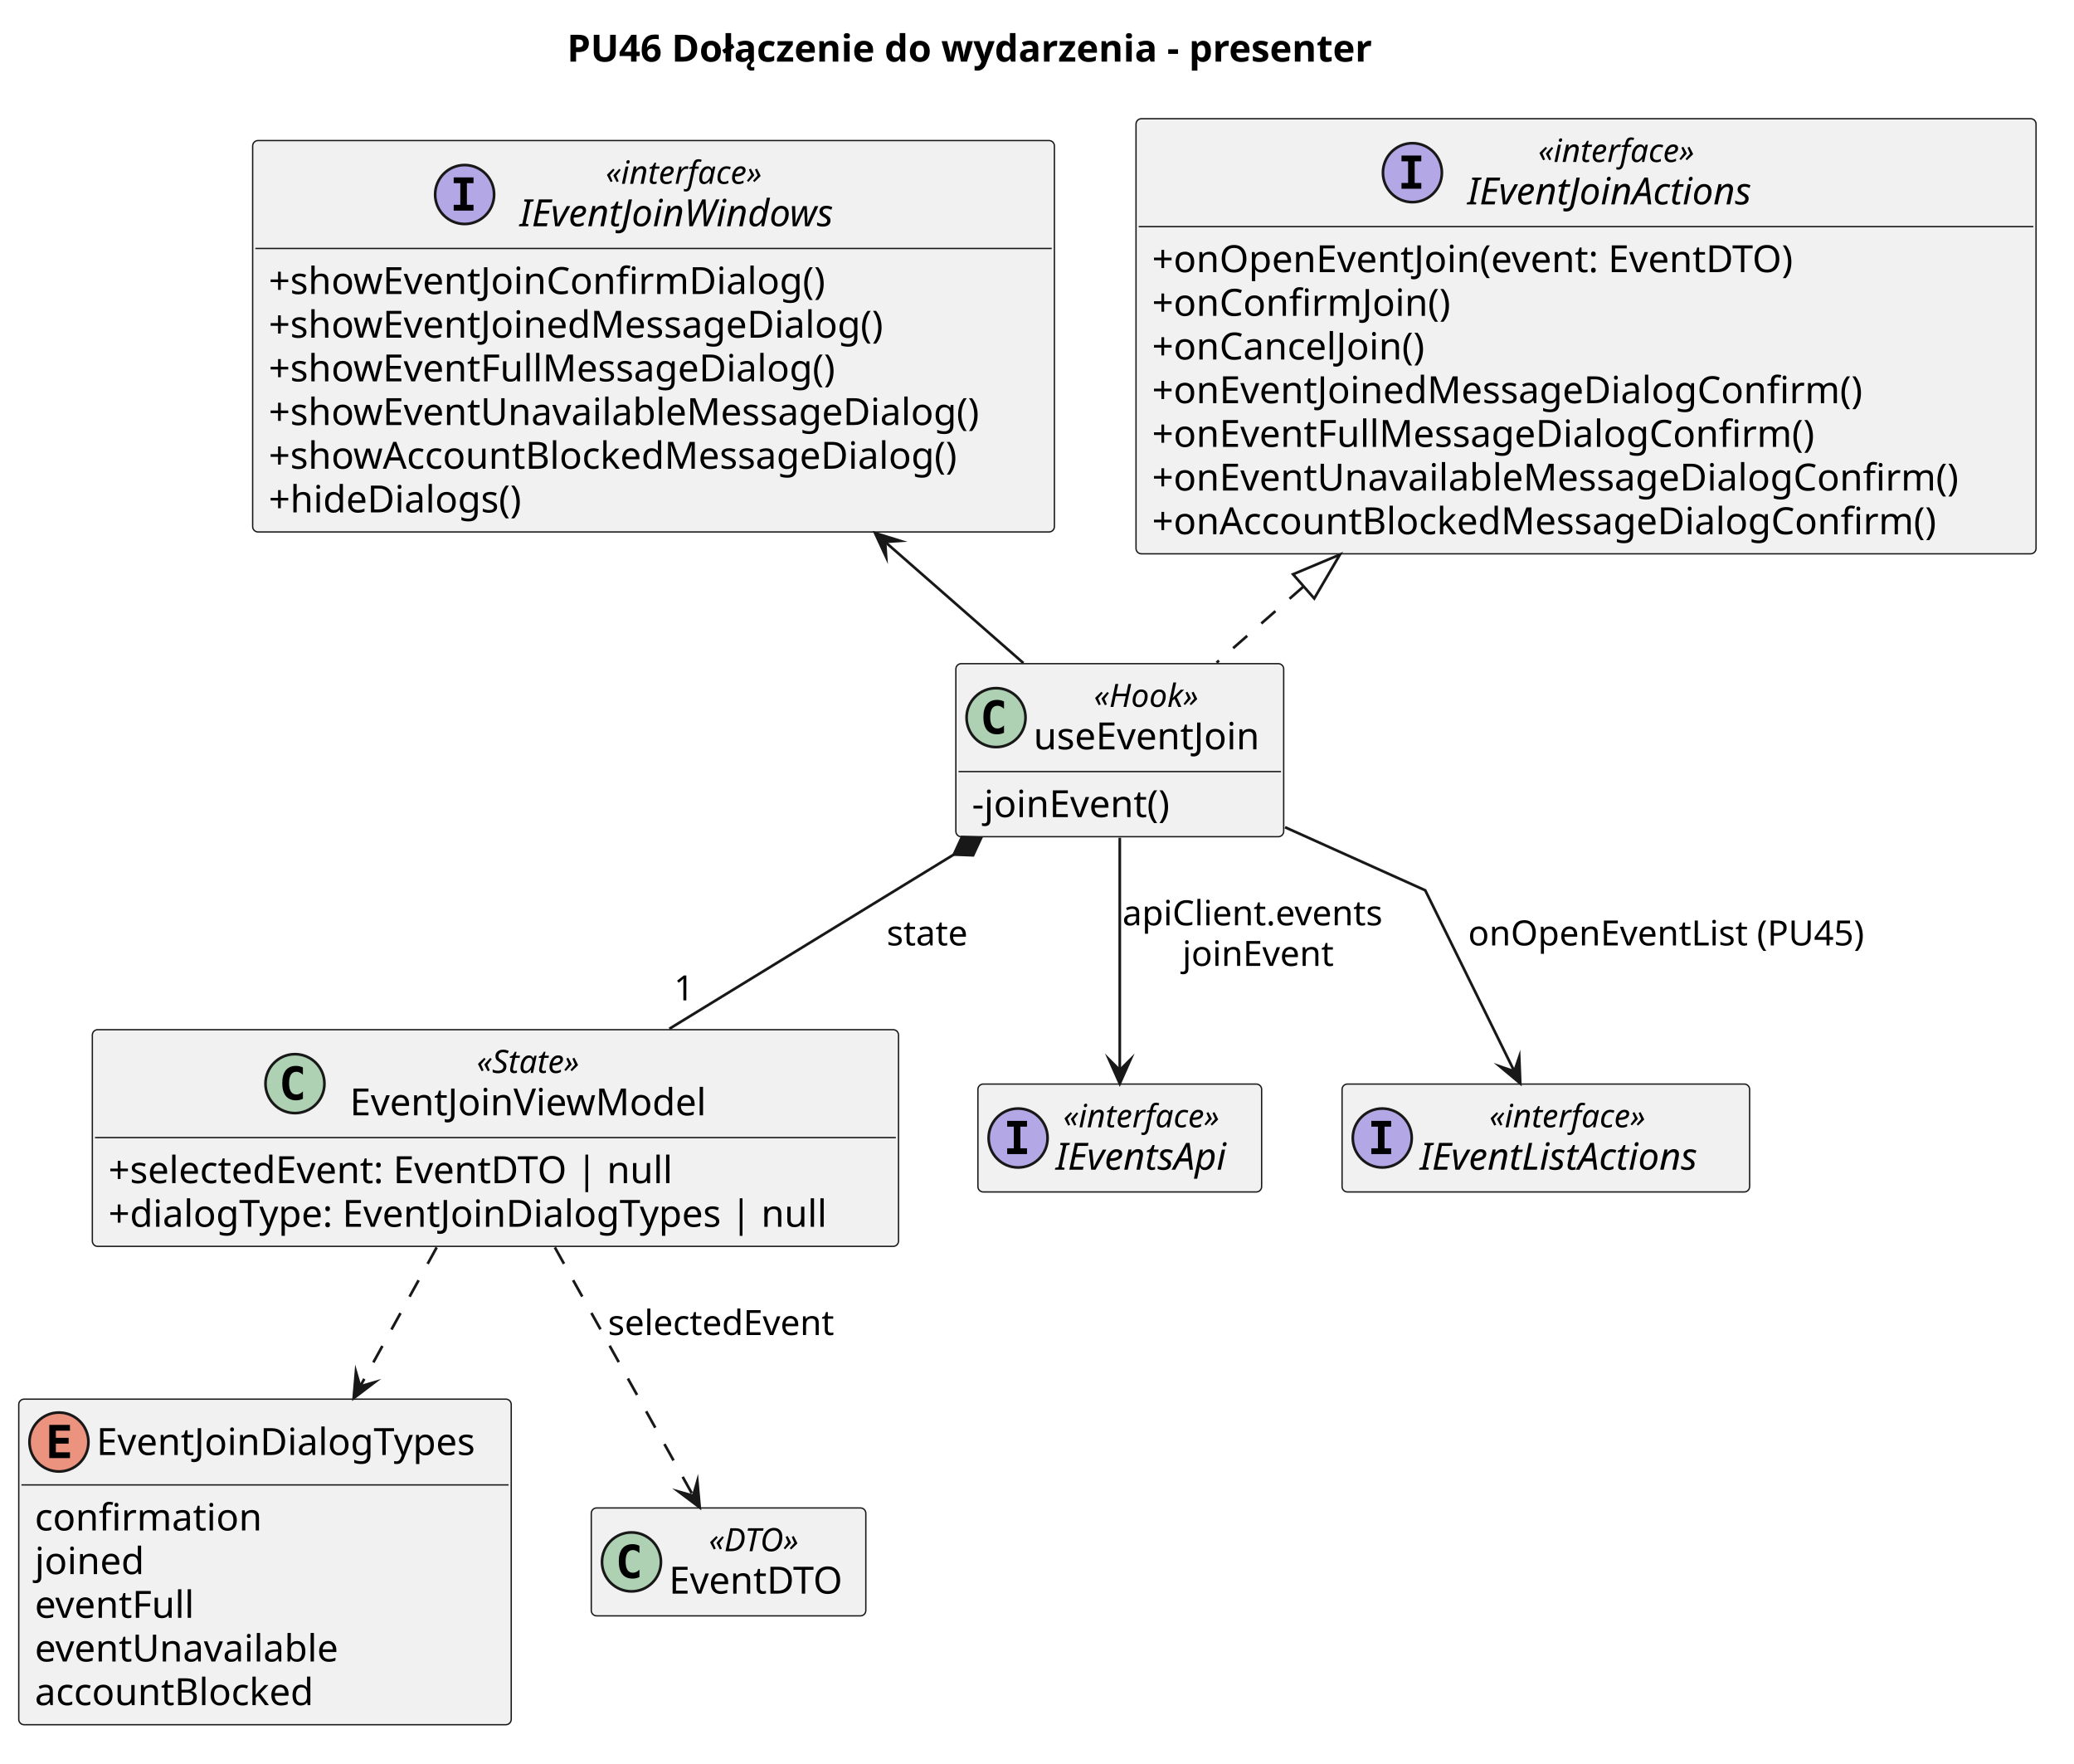
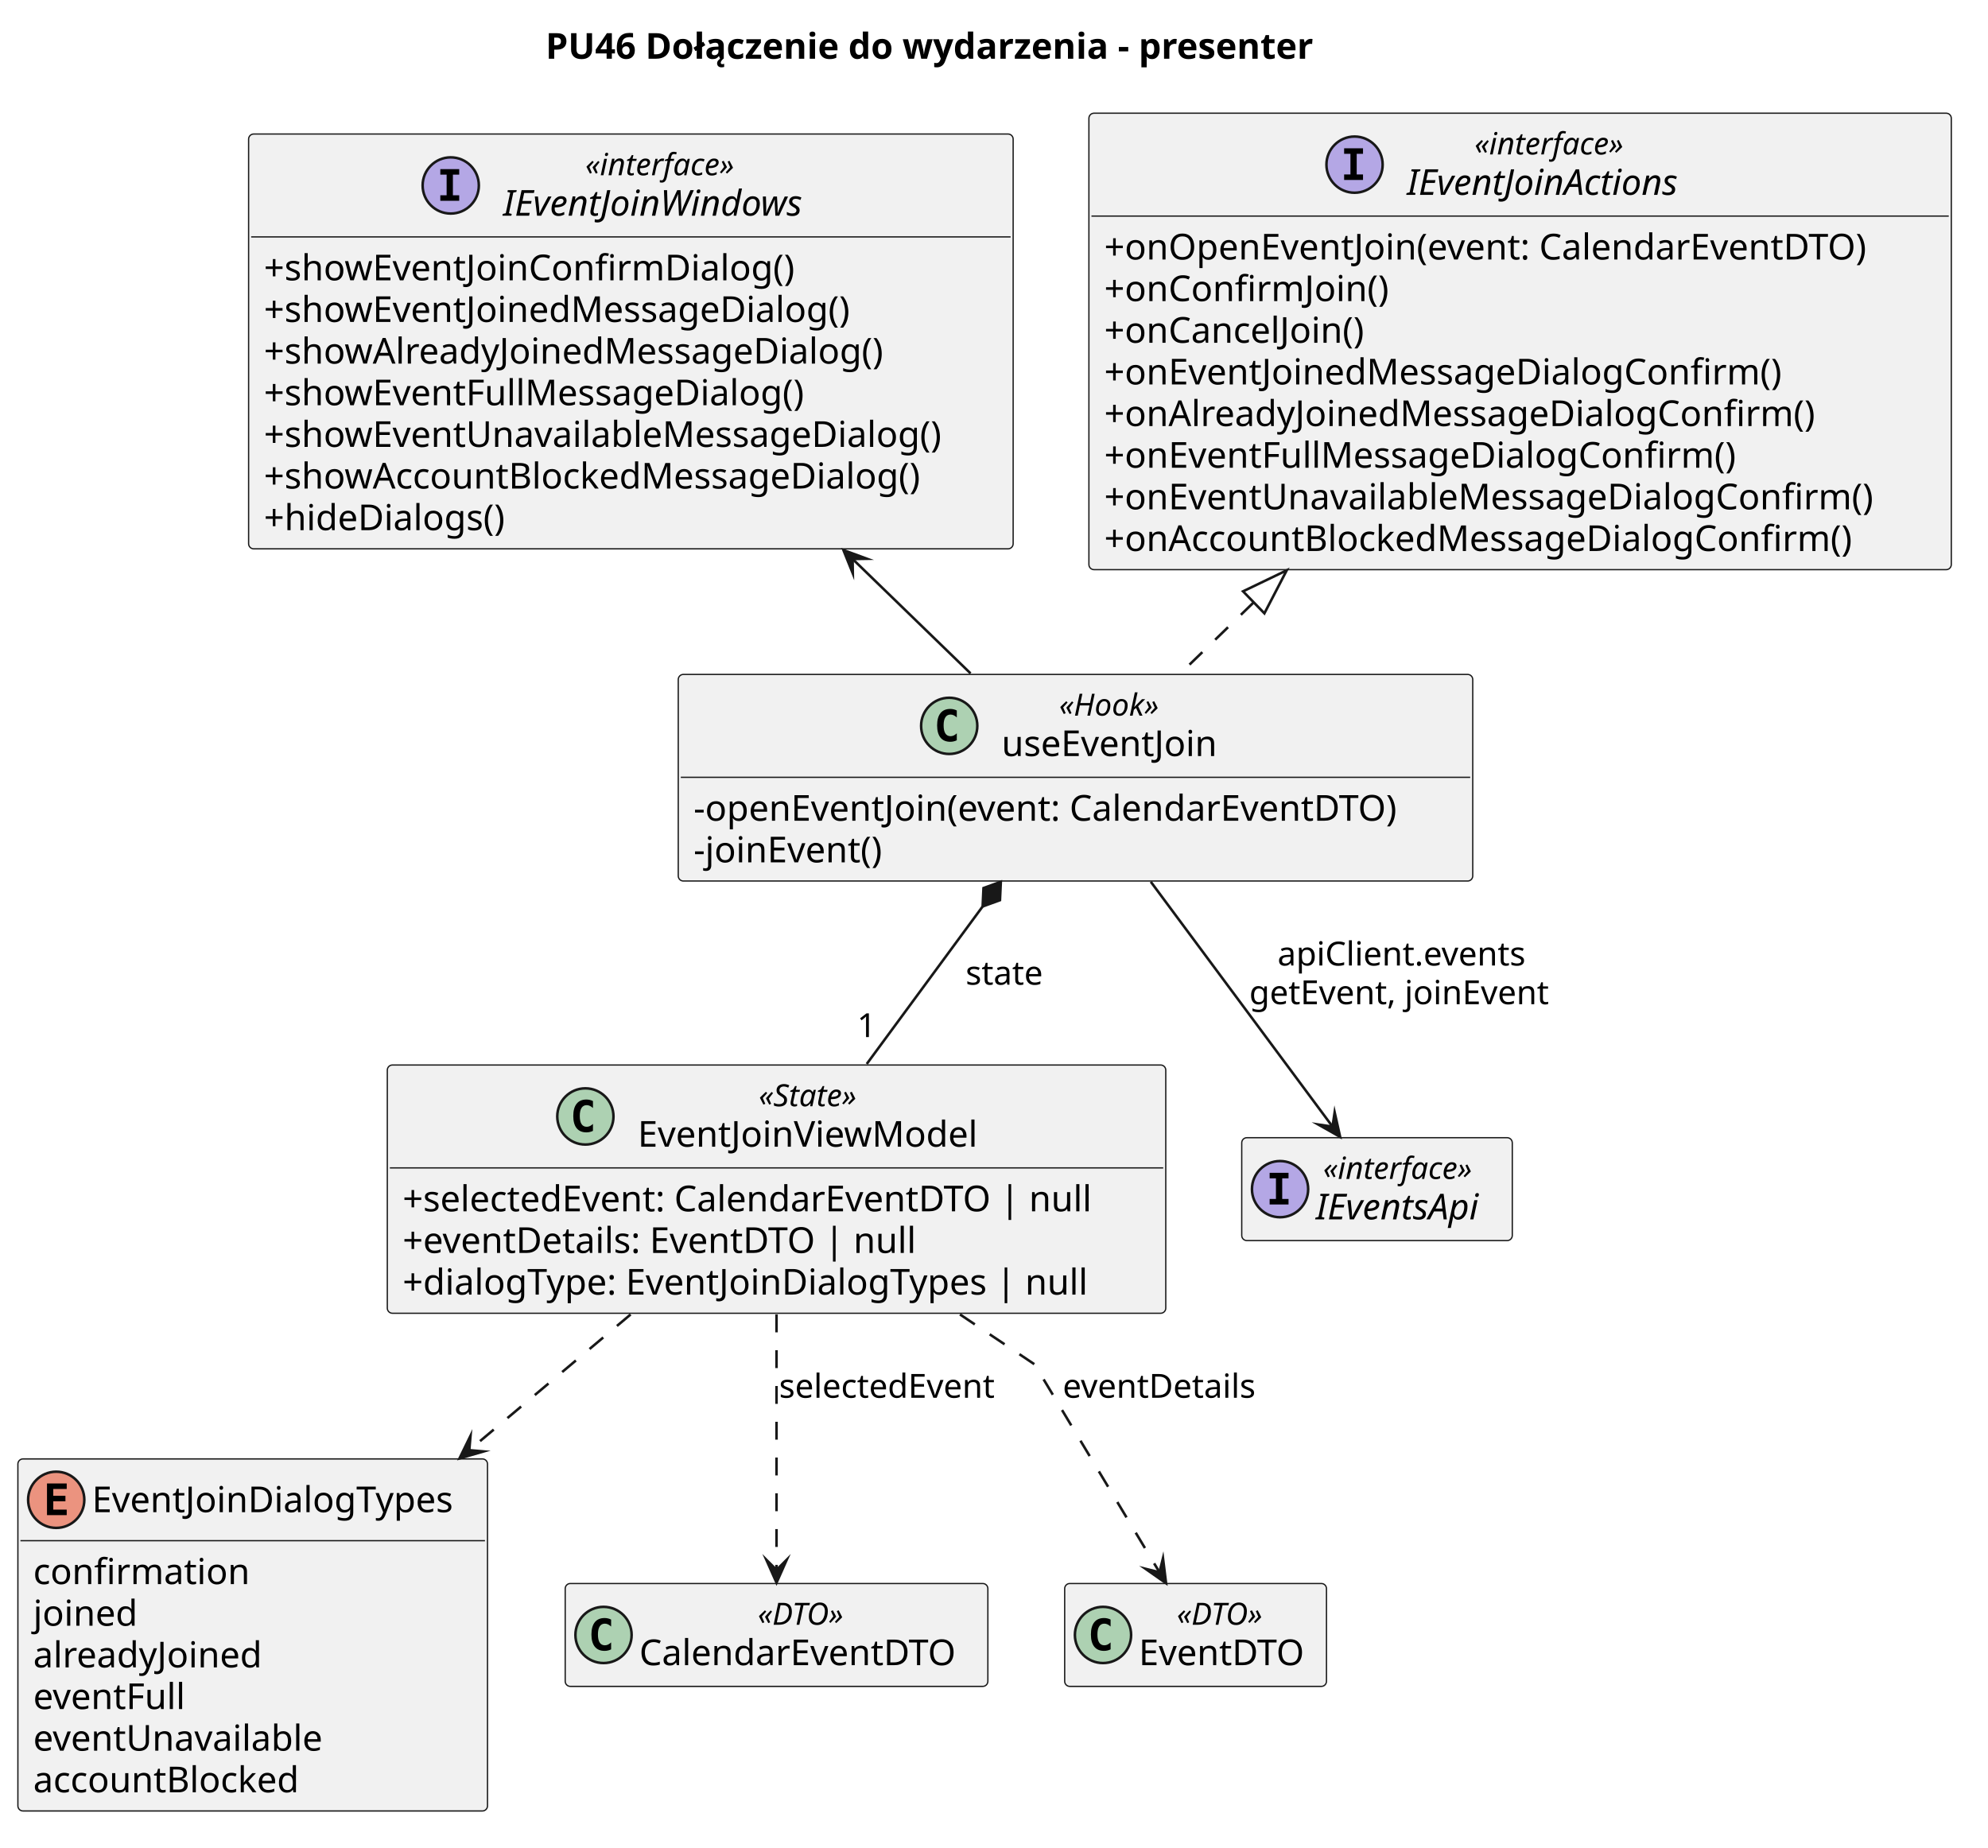
- <svg xmlns="http://www.w3.org/2000/svg" version="1.1" data-diagram-type="CLASS" style="width:774px;height:658px;background:#FFFFFF;" width="774px" height="658px" viewBox="0 0 774 658" zoomAndPan="magnify" preserveAspectRatio="none" contentStyleType="text/css">
+ <svg xmlns="http://www.w3.org/2000/svg" version="1.1" data-diagram-type="CLASS" style="width:778px;height:723px;background:#FFFFFF;" width="778px" height="723px" viewBox="0 0 778 723" zoomAndPan="magnify" preserveAspectRatio="none" contentStyleType="text/css">
  <defs />
  <g font-family="sans-serif" lengthAdjust="spacing">
    <g class="title" data-source-line="10">
-       <text x="211.612" y="22.995" fill="#000" font-size="14" textLength="344.613" font-weight="700">PU46 Dołączenie do wydarzenia - presenter</text>
+       <text x="213.513" y="22.995" fill="#000" font-size="14" textLength="344.613" font-weight="700">PU46 Dołączenie do wydarzenia - presenter</text>
    </g>
    <g class="entity" data-qualified-name="IEventJoinActions" id="ent0001" data-source-line="12">
-       <rect x="423.95" y="44.297" width="335.887" height="162.344" fill="#F1F1F1" style="stroke:#181818;stroke-width:0.5;" rx="2" ry="2" />
-       <ellipse cx="527.104" cy="64.43" rx="11" ry="11" fill="#B4A7E5" style="stroke:#181818;stroke-width:1;" />
-       <path d="M523.026,60.195 L523.026,58.039 L530.417,58.039 L530.417,60.195 L527.948,60.195 L527.948,68.273 L530.417,68.273 L530.417,70.43 L523.026,70.43 L523.026,68.273 L525.495,68.273 L525.495,60.195 L523.026,60.195 Z " fill="#000" />
-       <text x="574.042" y="60.436" fill="#000" font-size="12" textLength="68.203" font-style="italic">«interface»</text>
-       <text x="547.604" y="76.261" fill="#000" font-size="14" textLength="121.078" font-style="italic">IEventJoinActions</text>
-       <line x1="424.95" y1="84.563" x2="758.837" y2="84.563" style="stroke:#181818;stroke-width:0.5;" />
-       <text x="429.95" y="101.558" fill="#000" font-size="14" textLength="262.548">+onOpenEventJoin(event: EventDTO)</text>
-       <text x="429.95" y="117.854" fill="#000" font-size="14" textLength="120.976">+onConfirmJoin()</text>
-       <text x="429.95" y="134.151" fill="#000" font-size="14" textLength="112.978">+onCancelJoin()</text>
-       <text x="429.95" y="150.448" fill="#000" font-size="14" textLength="284.532">+onEventJoinedMessageDialogConfirm()</text>
-       <text x="429.95" y="166.745" fill="#000" font-size="14" textLength="266.28">+onEventFullMessageDialogConfirm()</text>
-       <text x="429.95" y="183.042" fill="#000" font-size="14" textLength="323.887">+onEventUnavailableMessageDialogConfirm()</text>
-       <text x="429.95" y="199.339" fill="#000" font-size="14" textLength="313.605">+onAccountBlockedMessageDialogConfirm()</text>
+       <rect x="426.14" y="44.297" width="337.5" height="178.641" fill="#F1F1F1" style="stroke:#181818;stroke-width:0.5;" rx="2" ry="2" />
+       <ellipse cx="530.101" cy="64.43" rx="11" ry="11" fill="#B4A7E5" style="stroke:#181818;stroke-width:1;" />
+       <path d="M526.023,60.195 L526.023,58.039 L533.413,58.039 L533.413,60.195 L530.945,60.195 L530.945,68.273 L533.413,68.273 L533.413,70.43 L526.023,70.43 L526.023,68.273 L528.492,68.273 L528.492,60.195 L526.023,60.195 Z " fill="#000" />
+       <text x="577.038" y="60.436" fill="#000" font-size="12" textLength="68.203" font-style="italic">«interface»</text>
+       <text x="550.601" y="76.261" fill="#000" font-size="14" textLength="121.078" font-style="italic">IEventJoinActions</text>
+       <line x1="427.14" y1="84.563" x2="762.64" y2="84.563" style="stroke:#181818;stroke-width:0.5;" />
+       <text x="432.14" y="101.558" fill="#000" font-size="14" textLength="325.5">+onOpenEventJoin(event: CalendarEventDTO)</text>
+       <text x="432.14" y="117.854" fill="#000" font-size="14" textLength="120.976">+onConfirmJoin()</text>
+       <text x="432.14" y="134.151" fill="#000" font-size="14" textLength="112.978">+onCancelJoin()</text>
+       <text x="432.14" y="150.448" fill="#000" font-size="14" textLength="284.532">+onEventJoinedMessageDialogConfirm()</text>
+       <text x="432.14" y="166.745" fill="#000" font-size="14" textLength="298.013">+onAlreadyJoinedMessageDialogConfirm()</text>
+       <text x="432.14" y="183.042" fill="#000" font-size="14" textLength="266.28">+onEventFullMessageDialogConfirm()</text>
+       <text x="432.14" y="199.339" fill="#000" font-size="14" textLength="323.887">+onEventUnavailableMessageDialogConfirm()</text>
+       <text x="432.14" y="215.636" fill="#000" font-size="14" textLength="313.605">+onAccountBlockedMessageDialogConfirm()</text>
    </g>
-     <g class="entity" data-qualified-name="IEventJoinWindows" id="ent0002" data-source-line="22">
-       <rect x="94.29" y="52.447" width="299.205" height="146.047" fill="#F1F1F1" style="stroke:#181818;stroke-width:0.5;" rx="2" ry="2" />
-       <ellipse cx="173.395" cy="72.58" rx="11" ry="11" fill="#B4A7E5" style="stroke:#181818;stroke-width:1;" />
-       <path d="M169.317,68.345 L169.317,66.189 L176.708,66.189 L176.708,68.345 L174.239,68.345 L174.239,76.423 L176.708,76.423 L176.708,78.58 L169.317,78.58 L169.317,76.423 L171.786,76.423 L171.786,68.345 L169.317,68.345 Z " fill="#000" />
-       <text x="226.041" y="68.586" fill="#000" font-size="12" textLength="68.203" font-style="italic">«interface»</text>
-       <text x="193.895" y="84.411" fill="#000" font-size="14" textLength="132.494" font-style="italic">IEventJoinWindows</text>
-       <line x1="95.29" y1="92.712" x2="392.495" y2="92.712" style="stroke:#181818;stroke-width:0.5;" />
-       <text x="100.29" y="109.708" fill="#000" font-size="14" textLength="224.417">+showEventJoinConfirmDialog()</text>
-       <text x="100.29" y="126.004" fill="#000" font-size="14" textLength="247.851">+showEventJoinedMessageDialog()</text>
-       <text x="100.29" y="142.301" fill="#000" font-size="14" textLength="229.599">+showEventFullMessageDialog()</text>
-       <text x="100.29" y="158.598" fill="#000" font-size="14" textLength="287.205">+showEventUnavailableMessageDialog()</text>
-       <text x="100.29" y="174.895" fill="#000" font-size="14" textLength="276.924">+showAccountBlockedMessageDialog()</text>
-       <text x="100.29" y="191.192" fill="#000" font-size="14" textLength="104.802">+hideDialogs()</text>
+     <g class="entity" data-qualified-name="IEventJoinWindows" id="ent0002" data-source-line="23">
+       <rect x="97.29" y="52.447" width="299.205" height="162.344" fill="#F1F1F1" style="stroke:#181818;stroke-width:0.5;" rx="2" ry="2" />
+       <ellipse cx="176.395" cy="72.58" rx="11" ry="11" fill="#B4A7E5" style="stroke:#181818;stroke-width:1;" />
+       <path d="M172.317,68.345 L172.317,66.189 L179.708,66.189 L179.708,68.345 L177.239,68.345 L177.239,76.423 L179.708,76.423 L179.708,78.58 L172.317,78.58 L172.317,76.423 L174.786,76.423 L174.786,68.345 L172.317,68.345 Z " fill="#000" />
+       <text x="229.041" y="68.586" fill="#000" font-size="12" textLength="68.203" font-style="italic">«interface»</text>
+       <text x="196.895" y="84.411" fill="#000" font-size="14" textLength="132.494" font-style="italic">IEventJoinWindows</text>
+       <line x1="98.29" y1="92.713" x2="395.495" y2="92.713" style="stroke:#181818;stroke-width:0.5;" />
+       <text x="103.29" y="109.708" fill="#000" font-size="14" textLength="224.417">+showEventJoinConfirmDialog()</text>
+       <text x="103.29" y="126.004" fill="#000" font-size="14" textLength="247.851">+showEventJoinedMessageDialog()</text>
+       <text x="103.29" y="142.301" fill="#000" font-size="14" textLength="261.331">+showAlreadyJoinedMessageDialog()</text>
+       <text x="103.29" y="158.598" fill="#000" font-size="14" textLength="229.599">+showEventFullMessageDialog()</text>
+       <text x="103.29" y="174.895" fill="#000" font-size="14" textLength="287.205">+showEventUnavailableMessageDialog()</text>
+       <text x="103.29" y="191.192" fill="#000" font-size="14" textLength="276.924">+showAccountBlockedMessageDialog()</text>
+       <text x="103.29" y="207.489" fill="#000" font-size="14" textLength="104.802">+hideDialogs()</text>
    </g>
-     <g class="entity" data-qualified-name="useEventJoin" id="ent0003" data-source-line="31">
-       <rect x="356.72" y="247.637" width="122.344" height="64.563" fill="#F1F1F1" style="stroke:#181818;stroke-width:0.5;" rx="2" ry="2" />
-       <ellipse cx="371.72" cy="267.77" rx="11" ry="11" fill="#ADD1B2" style="stroke:#181818;stroke-width:1;" />
-       <path d="M374.689,273.41 Q374.111,273.707 373.47,273.848 Q372.829,274.004 372.126,274.004 Q369.626,274.004 368.298,272.363 Q366.986,270.707 366.986,267.582 Q366.986,264.457 368.298,262.801 Q369.626,261.145 372.126,261.145 Q372.829,261.145 373.47,261.301 Q374.126,261.457 374.689,261.754 L374.689,264.473 Q374.064,263.895 373.47,263.629 Q372.876,263.348 372.251,263.348 Q370.908,263.348 370.22,264.426 Q369.533,265.488 369.533,267.582 Q369.533,269.676 370.22,270.754 Q370.908,271.817 372.251,271.817 Q372.876,271.817 373.47,271.551 Q374.064,271.27 374.689,270.692 L374.689,273.41 Z " fill="#000" />
-       <text x="408.222" y="263.776" fill="#000" font-size="12" textLength="45.34" font-style="italic">«Hook»</text>
-       <text x="385.72" y="279.601" fill="#000" font-size="14" textLength="90.344">useEventJoin</text>
-       <line x1="357.72" y1="287.903" x2="478.064" y2="287.903" style="stroke:#181818;stroke-width:0.5;" />
-       <text x="362.72" y="304.898" fill="#000" font-size="14" textLength="81.3">-joinEvent()</text>
+     <g class="entity" data-qualified-name="useEventJoin" id="ent0003" data-source-line="33">
+       <rect x="265.43" y="263.937" width="310.929" height="80.859" fill="#F1F1F1" style="stroke:#181818;stroke-width:0.5;" rx="2" ry="2" />
+       <ellipse cx="371.472" cy="284.07" rx="11" ry="11" fill="#ADD1B2" style="stroke:#181818;stroke-width:1;" />
+       <path d="M374.441,289.71 Q373.863,290.007 373.222,290.148 Q372.582,290.304 371.879,290.304 Q369.379,290.304 368.051,288.663 Q366.738,287.007 366.738,283.882 Q366.738,280.757 368.051,279.101 Q369.379,277.445 371.879,277.445 Q372.582,277.445 373.222,277.601 Q373.879,277.757 374.441,278.054 L374.441,280.773 Q373.816,280.195 373.222,279.929 Q372.629,279.648 372.004,279.648 Q370.66,279.648 369.972,280.726 Q369.285,281.788 369.285,283.882 Q369.285,285.976 369.972,287.054 Q370.66,288.117 372.004,288.117 Q372.629,288.117 373.222,287.851 Q373.816,287.57 374.441,286.992 L374.441,289.71 Z " fill="#000" />
+       <text x="414.474" y="280.076" fill="#000" font-size="12" textLength="45.34" font-style="italic">«Hook»</text>
+       <text x="391.972" y="295.901" fill="#000" font-size="14" textLength="90.344">useEventJoin</text>
+       <line x1="266.43" y1="304.203" x2="575.359" y2="304.203" style="stroke:#181818;stroke-width:0.5;" />
+       <text x="271.43" y="321.198" fill="#000" font-size="14" textLength="298.929">-openEventJoin(event: CalendarEventDTO)</text>
+       <text x="271.43" y="337.494" fill="#000" font-size="14" textLength="81.3">-joinEvent()</text>
    </g>
-     <g class="entity" data-qualified-name="EventJoinViewModel" id="ent0004" data-source-line="35">
-       <rect x="34.46" y="384.207" width="300.859" height="80.859" fill="#F1F1F1" style="stroke:#181818;stroke-width:0.5;" rx="2" ry="2" />
-       <ellipse cx="110.076" cy="404.34" rx="11" ry="11" fill="#ADD1B2" style="stroke:#181818;stroke-width:1;" />
-       <path d="M113.044,409.98 Q112.466,410.277 111.826,410.418 Q111.185,410.574 110.482,410.574 Q107.982,410.574 106.654,408.933 Q105.341,407.277 105.341,404.152 Q105.341,401.027 106.654,399.371 Q107.982,397.715 110.482,397.715 Q111.185,397.715 111.826,397.871 Q112.482,398.027 113.044,398.324 L113.044,401.043 Q112.419,400.465 111.826,400.199 Q111.232,399.918 110.607,399.918 Q109.263,399.918 108.576,400.996 Q107.888,402.058 107.888,404.152 Q107.888,406.246 108.576,407.324 Q109.263,408.387 110.607,408.387 Q111.232,408.387 111.826,408.121 Q112.419,407.84 113.044,407.262 L113.044,409.98 Z " fill="#000" />
-       <text x="177.916" y="400.346" fill="#000" font-size="12" textLength="46.447" font-style="italic">«State»</text>
-       <text x="130.576" y="416.171" fill="#000" font-size="14" textLength="141.128">EventJoinViewModel</text>
-       <line x1="35.46" y1="424.473" x2="334.319" y2="424.473" style="stroke:#181818;stroke-width:0.5;" />
-       <text x="40.46" y="441.468" fill="#000" font-size="14" textLength="229.701">+selectedEvent: EventDTO | null</text>
-       <text x="40.46" y="457.764" fill="#000" font-size="14" textLength="288.859">+dialogType: EventJoinDialogTypes | null</text>
+     <g class="entity" data-qualified-name="EventJoinViewModel" id="ent0004" data-source-line="38">
+       <rect x="151.57" y="416.797" width="304.653" height="97.156" fill="#F1F1F1" style="stroke:#181818;stroke-width:0.5;" rx="2" ry="2" />
+       <ellipse cx="229.083" cy="436.93" rx="11" ry="11" fill="#ADD1B2" style="stroke:#181818;stroke-width:1;" />
+       <path d="M232.051,442.57 Q231.473,442.867 230.833,443.008 Q230.192,443.164 229.489,443.164 Q226.989,443.164 225.661,441.523 Q224.348,439.867 224.348,436.742 Q224.348,433.617 225.661,431.961 Q226.989,430.305 229.489,430.305 Q230.192,430.305 230.833,430.461 Q231.489,430.617 232.051,430.914 L232.051,433.633 Q231.426,433.055 230.833,432.789 Q230.239,432.508 229.614,432.508 Q228.27,432.508 227.583,433.586 Q226.895,434.648 226.895,436.742 Q226.895,438.836 227.583,439.914 Q228.27,440.977 229.614,440.977 Q230.239,440.977 230.833,440.711 Q231.426,440.43 232.051,439.852 L232.051,442.57 Z " fill="#000" />
+       <text x="296.923" y="432.936" fill="#000" font-size="12" textLength="46.447" font-style="italic">«State»</text>
+       <text x="249.583" y="448.761" fill="#000" font-size="14" textLength="141.128">EventJoinViewModel</text>
+       <line x1="152.57" y1="457.063" x2="455.223" y2="457.063" style="stroke:#181818;stroke-width:0.5;" />
+       <text x="157.57" y="474.058" fill="#000" font-size="14" textLength="292.653">+selectedEvent: CalendarEventDTO | null</text>
+       <text x="157.57" y="490.354" fill="#000" font-size="14" textLength="218.907">+eventDetails: EventDTO | null</text>
+       <text x="157.57" y="506.651" fill="#000" font-size="14" textLength="288.859">+dialogType: EventJoinDialogTypes | null</text>
    </g>
-     <g class="entity" data-qualified-name="EventJoinDialogTypes" id="ent0005" data-source-line="40">
-       <rect x="7" y="522.067" width="183.785" height="121.484" fill="#F1F1F1" style="stroke:#181818;stroke-width:0.5;" rx="2" ry="2" />
-       <ellipse cx="22" cy="538.067" rx="11" ry="11" fill="#EB937F" style="stroke:#181818;stroke-width:1;" />
-       <path d="M26.109,544.067 L18.391,544.067 L18.391,531.676 L26.109,531.676 L26.109,533.833 L20.844,533.833 L20.844,536.504 L25.609,536.504 L25.609,538.661 L20.844,538.661 L20.844,541.911 L26.109,541.911 L26.109,544.067 Z " fill="#000" />
-       <text x="36" y="542.914" fill="#000" font-size="14" textLength="151.785">EventJoinDialogTypes</text>
-       <line x1="8" y1="554.067" x2="189.785" y2="554.067" style="stroke:#181818;stroke-width:0.5;" />
-       <text x="13" y="571.062" fill="#000" font-size="14" textLength="88.744">confirmation</text>
-       <text x="13" y="587.359" fill="#000" font-size="14" textLength="42.718">joined</text>
-       <text x="13" y="603.656" fill="#000" font-size="14" textLength="64.579">eventFull</text>
-       <text x="13" y="619.953" fill="#000" font-size="14" textLength="122.186">eventUnavailable</text>
-       <text x="13" y="636.249" fill="#000" font-size="14" textLength="111.139">accountBlocked</text>
+     <g class="entity" data-qualified-name="EventJoinDialogTypes" id="ent0005" data-source-line="44">
+       <rect x="7" y="570.957" width="183.785" height="137.781" fill="#F1F1F1" style="stroke:#181818;stroke-width:0.5;" rx="2" ry="2" />
+       <ellipse cx="22" cy="586.957" rx="11" ry="11" fill="#EB937F" style="stroke:#181818;stroke-width:1;" />
+       <path d="M26.109,592.957 L18.391,592.957 L18.391,580.566 L26.109,580.566 L26.109,582.723 L20.844,582.723 L20.844,585.394 L25.609,585.394 L25.609,587.551 L20.844,587.551 L20.844,590.801 L26.109,590.801 L26.109,592.957 Z " fill="#000" />
+       <text x="36" y="591.804" fill="#000" font-size="14" textLength="151.785">EventJoinDialogTypes</text>
+       <line x1="8" y1="602.957" x2="189.785" y2="602.957" style="stroke:#181818;stroke-width:0.5;" />
+       <text x="13" y="619.952" fill="#000" font-size="14" textLength="88.744">confirmation</text>
+       <text x="13" y="636.249" fill="#000" font-size="14" textLength="42.718">joined</text>
+       <text x="13" y="652.546" fill="#000" font-size="14" textLength="95.546">alreadyJoined</text>
+       <text x="13" y="668.843" fill="#000" font-size="14" textLength="64.579">eventFull</text>
+       <text x="13" y="685.139" fill="#000" font-size="14" textLength="122.186">eventUnavailable</text>
+       <text x="13" y="701.436" fill="#000" font-size="14" textLength="111.139">accountBlocked</text>
    </g>
-     <g class="entity" data-qualified-name="IEventsApi" id="ent0006" data-source-line="48">
-       <rect x="364.95" y="404.497" width="105.883" height="40.266" fill="#F1F1F1" style="stroke:#181818;stroke-width:0.5;" rx="2" ry="2" />
-       <ellipse cx="379.95" cy="424.63" rx="11" ry="11" fill="#B4A7E5" style="stroke:#181818;stroke-width:1;" />
-       <path d="M375.872,420.395 L375.872,418.239 L383.263,418.239 L383.263,420.395 L380.794,420.395 L380.794,428.473 L383.263,428.473 L383.263,430.63 L375.872,430.63 L375.872,428.473 L378.341,428.473 L378.341,420.395 L375.872,420.395 Z " fill="#000" />
-       <text x="396.79" y="420.636" fill="#000" font-size="12" textLength="68.203" font-style="italic">«interface»</text>
-       <text x="393.95" y="436.461" fill="#000" font-size="14" textLength="73.883" font-style="italic">IEventsApi</text>
+     <g class="entity" data-qualified-name="IEventsApi" id="ent0006" data-source-line="53">
+       <rect x="485.95" y="445.247" width="105.883" height="40.266" fill="#F1F1F1" style="stroke:#181818;stroke-width:0.5;" rx="2" ry="2" />
+       <ellipse cx="500.95" cy="465.38" rx="11" ry="11" fill="#B4A7E5" style="stroke:#181818;stroke-width:1;" />
+       <path d="M496.872,461.145 L496.872,458.989 L504.263,458.989 L504.263,461.145 L501.794,461.145 L501.794,469.223 L504.263,469.223 L504.263,471.38 L496.872,471.38 L496.872,469.223 L499.341,469.223 L499.341,461.145 L496.872,461.145 Z " fill="#000" />
+       <text x="517.79" y="461.386" fill="#000" font-size="12" textLength="68.203" font-style="italic">«interface»</text>
+       <text x="514.95" y="477.211" fill="#000" font-size="14" textLength="73.883" font-style="italic">IEventsApi</text>
    </g>
-     <g class="entity" data-qualified-name="IEventListActions" id="ent0007" data-source-line="49">
-       <rect x="500.85" y="404.497" width="152.094" height="40.266" fill="#F1F1F1" style="stroke:#181818;stroke-width:0.5;" rx="2" ry="2" />
-       <ellipse cx="515.85" cy="424.63" rx="11" ry="11" fill="#B4A7E5" style="stroke:#181818;stroke-width:1;" />
-       <path d="M511.772,420.395 L511.772,418.239 L519.163,418.239 L519.163,420.395 L516.694,420.395 L516.694,428.473 L519.163,428.473 L519.163,430.63 L511.772,430.63 L511.772,428.473 L514.241,428.473 L514.241,420.395 L511.772,420.395 Z " fill="#000" />
-       <text x="555.795" y="420.636" fill="#000" font-size="12" textLength="68.203" font-style="italic">«interface»</text>
-       <text x="529.85" y="436.461" fill="#000" font-size="14" textLength="120.094" font-style="italic">IEventListActions</text>
+     <g class="entity" data-qualified-name="CalendarEventDTO" id="ent0007" data-source-line="54">
+       <rect x="221.19" y="619.717" width="165.41" height="40.266" fill="#F1F1F1" style="stroke:#181818;stroke-width:0.5;" rx="2" ry="2" />
+       <ellipse cx="236.19" cy="639.85" rx="11" ry="11" fill="#ADD1B2" style="stroke:#181818;stroke-width:1;" />
+       <path d="M239.159,645.49 Q238.581,645.787 237.94,645.928 Q237.299,646.084 236.596,646.084 Q234.096,646.084 232.768,644.443 Q231.456,642.787 231.456,639.662 Q231.456,636.537 232.768,634.881 Q234.096,633.225 236.596,633.225 Q237.299,633.225 237.94,633.381 Q238.596,633.537 239.159,633.834 L239.159,636.553 Q238.534,635.975 237.94,635.709 Q237.346,635.428 236.721,635.428 Q235.378,635.428 234.69,636.506 Q234.003,637.568 234.003,639.662 Q234.003,641.756 234.69,642.834 Q235.378,643.897 236.721,643.897 Q237.346,643.897 237.94,643.631 Q238.534,643.35 239.159,642.772 L239.159,645.49 Z " fill="#000" />
+       <text x="296.545" y="635.856" fill="#000" font-size="12" textLength="40.699" font-style="italic">«DTO»</text>
+       <text x="250.19" y="651.681" fill="#000" font-size="14" textLength="133.41">CalendarEventDTO</text>
    </g>
-     <g class="entity" data-qualified-name="EventDTO" id="ent0008" data-source-line="50">
-       <rect x="220.66" y="562.667" width="102.458" height="40.266" fill="#F1F1F1" style="stroke:#181818;stroke-width:0.5;" rx="2" ry="2" />
-       <ellipse cx="235.66" cy="582.8" rx="11" ry="11" fill="#ADD1B2" style="stroke:#181818;stroke-width:1;" />
-       <path d="M238.629,588.44 Q238.051,588.737 237.41,588.878 Q236.769,589.034 236.066,589.034 Q233.566,589.034 232.238,587.393 Q230.926,585.737 230.926,582.612 Q230.926,579.487 232.238,577.831 Q233.566,576.175 236.066,576.175 Q236.769,576.175 237.41,576.331 Q238.066,576.487 238.629,576.784 L238.629,579.503 Q238.004,578.925 237.41,578.659 Q236.816,578.378 236.191,578.378 Q234.848,578.378 234.16,579.456 Q233.473,580.518 233.473,582.612 Q233.473,584.706 234.16,585.784 Q234.848,586.847 236.191,586.847 Q236.816,586.847 237.41,586.581 Q238.004,586.3 238.629,585.722 L238.629,588.44 Z " fill="#000" />
-       <text x="264.539" y="578.806" fill="#000" font-size="12" textLength="40.699" font-style="italic">«DTO»</text>
-       <text x="249.66" y="594.631" fill="#000" font-size="14" textLength="70.458">EventDTO</text>
+     <g class="entity" data-qualified-name="EventDTO" id="ent0008" data-source-line="55">
+       <rect x="416.66" y="619.717" width="102.458" height="40.266" fill="#F1F1F1" style="stroke:#181818;stroke-width:0.5;" rx="2" ry="2" />
+       <ellipse cx="431.66" cy="639.85" rx="11" ry="11" fill="#ADD1B2" style="stroke:#181818;stroke-width:1;" />
+       <path d="M434.629,645.49 Q434.051,645.787 433.41,645.928 Q432.769,646.084 432.066,646.084 Q429.566,646.084 428.238,644.443 Q426.926,642.787 426.926,639.662 Q426.926,636.537 428.238,634.881 Q429.566,633.225 432.066,633.225 Q432.769,633.225 433.41,633.381 Q434.066,633.537 434.629,633.834 L434.629,636.553 Q434.004,635.975 433.41,635.709 Q432.816,635.428 432.191,635.428 Q430.848,635.428 430.16,636.506 Q429.473,637.568 429.473,639.662 Q429.473,641.756 430.16,642.834 Q430.848,643.897 432.191,643.897 Q432.816,643.897 433.41,643.631 Q434.004,643.35 434.629,642.772 L434.629,645.49 Z " fill="#000" />
+       <text x="460.539" y="635.856" fill="#000" font-size="12" textLength="40.699" font-style="italic">«DTO»</text>
+       <text x="445.66" y="651.681" fill="#000" font-size="14" textLength="70.458">EventDTO</text>
    </g>
-     <g class="link" data-entity-1="ent0001" data-entity-2="ent0003" id="lnk10" data-source-line="52" data-link-type="extension">
-       <path d="M486.513,218.801 C470.173,233.121 467.6,235.367 454.03,247.257" style="stroke:#181818;stroke-width:1;stroke-dasharray:7,7;" fill="none" id="IEventJoinActions-backto-useEventJoin" codeLine="52" />
-       <polygon points="500.05,206.937,482.558,214.288,490.467,223.313,500.05,206.937" fill="none" style="stroke:#181818;stroke-width:1;stroke-linejoin:miter;stroke-miterlimit:10;" />
+     <g class="link" data-entity-1="ent0001" data-entity-2="ent0003" id="lnk10" data-source-line="57" data-link-type="extension">
+       <path d="M490.639,235.729 C476.039,249.889 474.51,251.367 461.89,263.607" style="stroke:#181818;stroke-width:1;stroke-dasharray:7,7;" fill="none" id="IEventJoinActions-backto-useEventJoin" codeLine="57" />
+       <polygon points="503.56,223.197,486.462,231.422,494.816,240.036,503.56,223.197" fill="none" style="stroke:#181818;stroke-width:1;stroke-linejoin:miter;stroke-miterlimit:10;" />
    </g>
-     <g class="link" data-entity-1="ent0002" data-entity-2="ent0003" id="lnk12" data-source-line="53" data-link-type="dependency">
-       <path d="M330.321,202.192 C349.791,219.252 365.78,233.267 381.92,247.407" style="stroke:#181818;stroke-width:1;" fill="none" id="IEventJoinWindows-backto-useEventJoin" codeLine="53" />
-       <polygon points="326.56,198.897,330.693,207.837,330.321,202.192,335.965,201.82,326.56,198.897" fill="#181818" style="stroke:#181818;stroke-width:1;stroke-linejoin:miter;stroke-miterlimit:10;" />
+     <g class="link" data-entity-1="ent0002" data-entity-2="ent0003" id="lnk12" data-source-line="58" data-link-type="dependency">
+       <path d="M333.659,218.768 C350.959,235.548 364.87,249.037 379.83,263.547" style="stroke:#181818;stroke-width:1;" fill="none" id="IEventJoinWindows-backto-useEventJoin" codeLine="58" />
+       <polygon points="330.07,215.287,333.745,224.424,333.659,218.768,339.315,218.682,330.07,215.287" fill="#181818" style="stroke:#181818;stroke-width:1;stroke-linejoin:miter;stroke-miterlimit:10;" />
    </g>
-     <g class="link" data-entity-1="ent0003" data-entity-2="ent0004" id="lnk13" data-source-line="54" data-link-type="composition">
-       <path d="M355.947,318.864 C321.627,339.884 286.54,361.377 249.8,383.877" style="stroke:#181818;stroke-width:1;" fill="none" id="useEventJoin-backto-EventJoinViewModel" codeLine="54" />
-       <polygon points="366.18,312.597,358.974,312.32,355.947,318.864,363.153,319.142,366.18,312.597" fill="#181818" style="stroke:#181818;stroke-width:1;stroke-linejoin:miter;stroke-miterlimit:10;" />
-       <text x="330.89" y="352.774" fill="#000" font-size="13" textLength="32.932">state</text>
-       <text x="251.529" y="373.263" fill="#000" font-size="13">1</text>
+     <g class="link" data-entity-1="ent0003" data-entity-2="ent0004" id="lnk13" data-source-line="59" data-link-type="composition">
+       <path d="M384.555,354.75 C368.645,376.36 355.97,393.607 339.2,416.387" style="stroke:#181818;stroke-width:1;" fill="none" id="useEventJoin-backto-EventJoinViewModel" codeLine="59" />
+       <polygon points="391.67,345.087,384.892,347.547,384.555,354.75,391.334,352.29,391.67,345.087" fill="#181818" style="stroke:#181818;stroke-width:1;stroke-linejoin:miter;stroke-miterlimit:10;" />
+       <text x="377.89" y="385.364" fill="#000" font-size="13" textLength="32.932">state</text>
+       <text x="335.425" y="405.872" fill="#000" font-size="13">1</text>
    </g>
-     <g class="link" data-entity-1="ent0003" data-entity-2="ent0007" id="lnk14" data-source-line="55" data-link-type="dependency">
-       <path d="M479.56,308.667 C506.42,320.747 531.89,332.207 531.89,332.207 C531.89,332.207 551.932,372.921 565.142,399.761" style="stroke:#181818;stroke-width:1;" fill="none" id="useEventJoin-to-IEventListActions" codeLine="55" />
-       <polygon points="567.35,404.247,566.965,394.406,565.142,399.761,559.787,397.938,567.35,404.247" fill="#181818" style="stroke:#181818;stroke-width:1;stroke-linejoin:miter;stroke-miterlimit:10;" />
-       <text x="547.89" y="352.774" fill="#000" font-size="13" textLength="159.053">onOpenEventList (PU45)</text>
+     <g class="link" data-entity-1="ent0004" data-entity-2="ent0005" id="lnk14" data-source-line="60" data-link-type="dependency">
+       <path d="M246.79,514.417 C226.06,531.867 206.047,548.699 183.647,567.539" style="stroke:#181818;stroke-width:1;stroke-dasharray:7,7;" fill="none" id="EventJoinViewModel-to-EventJoinDialogTypes" codeLine="60" />
+       <polygon points="179.82,570.757,189.282,568.025,183.647,567.539,184.133,561.903,179.82,570.757" fill="#181818" style="stroke:#181818;stroke-width:1;stroke-linejoin:miter;stroke-miterlimit:10;" />
    </g>
-     <g class="link" data-entity-1="ent0004" data-entity-2="ent0005" id="lnk15" data-source-line="56" data-link-type="dependency">
-       <path d="M162.97,465.447 C153.56,482.527 144.782,498.467 134.402,517.317" style="stroke:#181818;stroke-width:1;stroke-dasharray:7,7;" fill="none" id="EventJoinViewModel-to-EventJoinDialogTypes" codeLine="56" />
-       <polygon points="131.99,521.697,139.835,515.743,134.402,517.317,132.827,511.884,131.99,521.697" fill="#181818" style="stroke:#181818;stroke-width:1;stroke-linejoin:miter;stroke-miterlimit:10;" />
+     <g class="link" data-entity-1="ent0004" data-entity-2="ent0007" id="lnk15" data-source-line="61" data-link-type="dependency">
+       <path d="M303.89,514.417 C303.89,549.107 303.89,589.127 303.89,614.407" style="stroke:#181818;stroke-width:1;stroke-dasharray:7,7;" fill="none" id="EventJoinViewModel-to-CalendarEventDTO" codeLine="61" />
+       <polygon points="303.89,619.407,307.89,610.407,303.89,614.407,299.89,610.407,303.89,619.407" fill="#181818" style="stroke:#181818;stroke-width:1;stroke-linejoin:miter;stroke-miterlimit:10;" />
+       <text x="304.89" y="547.024" fill="#000" font-size="13" textLength="92.117">selectedEvent</text>
    </g>
-     <g class="link" data-entity-1="ent0004" data-entity-2="ent0008" id="lnk16" data-source-line="57" data-link-type="dependency">
-       <path d="M207.07,465.447 C224.39,496.537 245.267,534.009 258.697,558.119" style="stroke:#181818;stroke-width:1;stroke-dasharray:7,7;" fill="none" id="EventJoinViewModel-to-EventDTO" codeLine="57" />
-       <polygon points="261.13,562.487,260.245,552.678,258.697,558.119,253.256,556.571,261.13,562.487" fill="#181818" style="stroke:#181818;stroke-width:1;stroke-linejoin:miter;stroke-miterlimit:10;" />
-       <text x="226.89" y="498.134" fill="#000" font-size="13" textLength="92.117">selectedEvent</text>
+     <g class="link" data-entity-1="ent0004" data-entity-2="ent0008" id="lnk16" data-source-line="62" data-link-type="dependency">
+       <path d="M375.68,514.407 C392.13,525.417 404.89,533.957 404.89,533.957 C404.89,533.957 435.575,585.041 453.765,615.321" style="stroke:#181818;stroke-width:1;stroke-dasharray:7,7;" fill="none" id="EventJoinViewModel-to-EventDTO" codeLine="62" />
+       <polygon points="456.34,619.607,455.134,609.832,453.765,615.321,448.277,613.952,456.34,619.607" fill="#181818" style="stroke:#181818;stroke-width:1;stroke-linejoin:miter;stroke-miterlimit:10;" />
+       <text x="415.89" y="547.024" fill="#000" font-size="13" textLength="82.094">eventDetails</text>
    </g>
-     <g class="link" data-entity-1="ent0003" data-entity-2="ent0006" id="lnk17" data-source-line="58" data-link-type="dependency">
-       <path d="M417.89,312.597 C417.89,340.677 417.89,375.787 417.89,399.327" style="stroke:#181818;stroke-width:1;" fill="none" id="useEventJoin-to-IEventsApi" codeLine="58" />
-       <polygon points="417.89,404.327,421.89,395.327,417.89,399.327,413.89,395.327,417.89,404.327" fill="#181818" style="stroke:#181818;stroke-width:1;stroke-linejoin:miter;stroke-miterlimit:10;" />
-       <text x="418.89" y="345.274" fill="#000" font-size="13" textLength="105.396">apiClient.events</text>
-       <text x="441.259" y="360.407" fill="#000" font-size="13" textLength="60.658">joinEvent</text>
+     <g class="link" data-entity-1="ent0003" data-entity-2="ent0006" id="lnk17" data-source-line="63" data-link-type="dependency">
+       <path d="M450.36,345.087 C473.98,376.907 503.131,416.182 521.481,440.912" style="stroke:#181818;stroke-width:1;" fill="none" id="useEventJoin-to-IEventsApi" codeLine="63" />
+       <polygon points="524.46,444.927,522.309,435.316,521.481,440.912,515.885,440.083,524.46,444.927" fill="#181818" style="stroke:#181818;stroke-width:1;stroke-linejoin:miter;stroke-miterlimit:10;" />
+       <text x="499.948" y="377.864" fill="#000" font-size="13" textLength="105.396">apiClient.events</text>
+       <text x="488.89" y="392.997" fill="#000" font-size="13" textLength="127.512">getEvent, joinEvent</text>
    </g>
  </g>
</svg>
